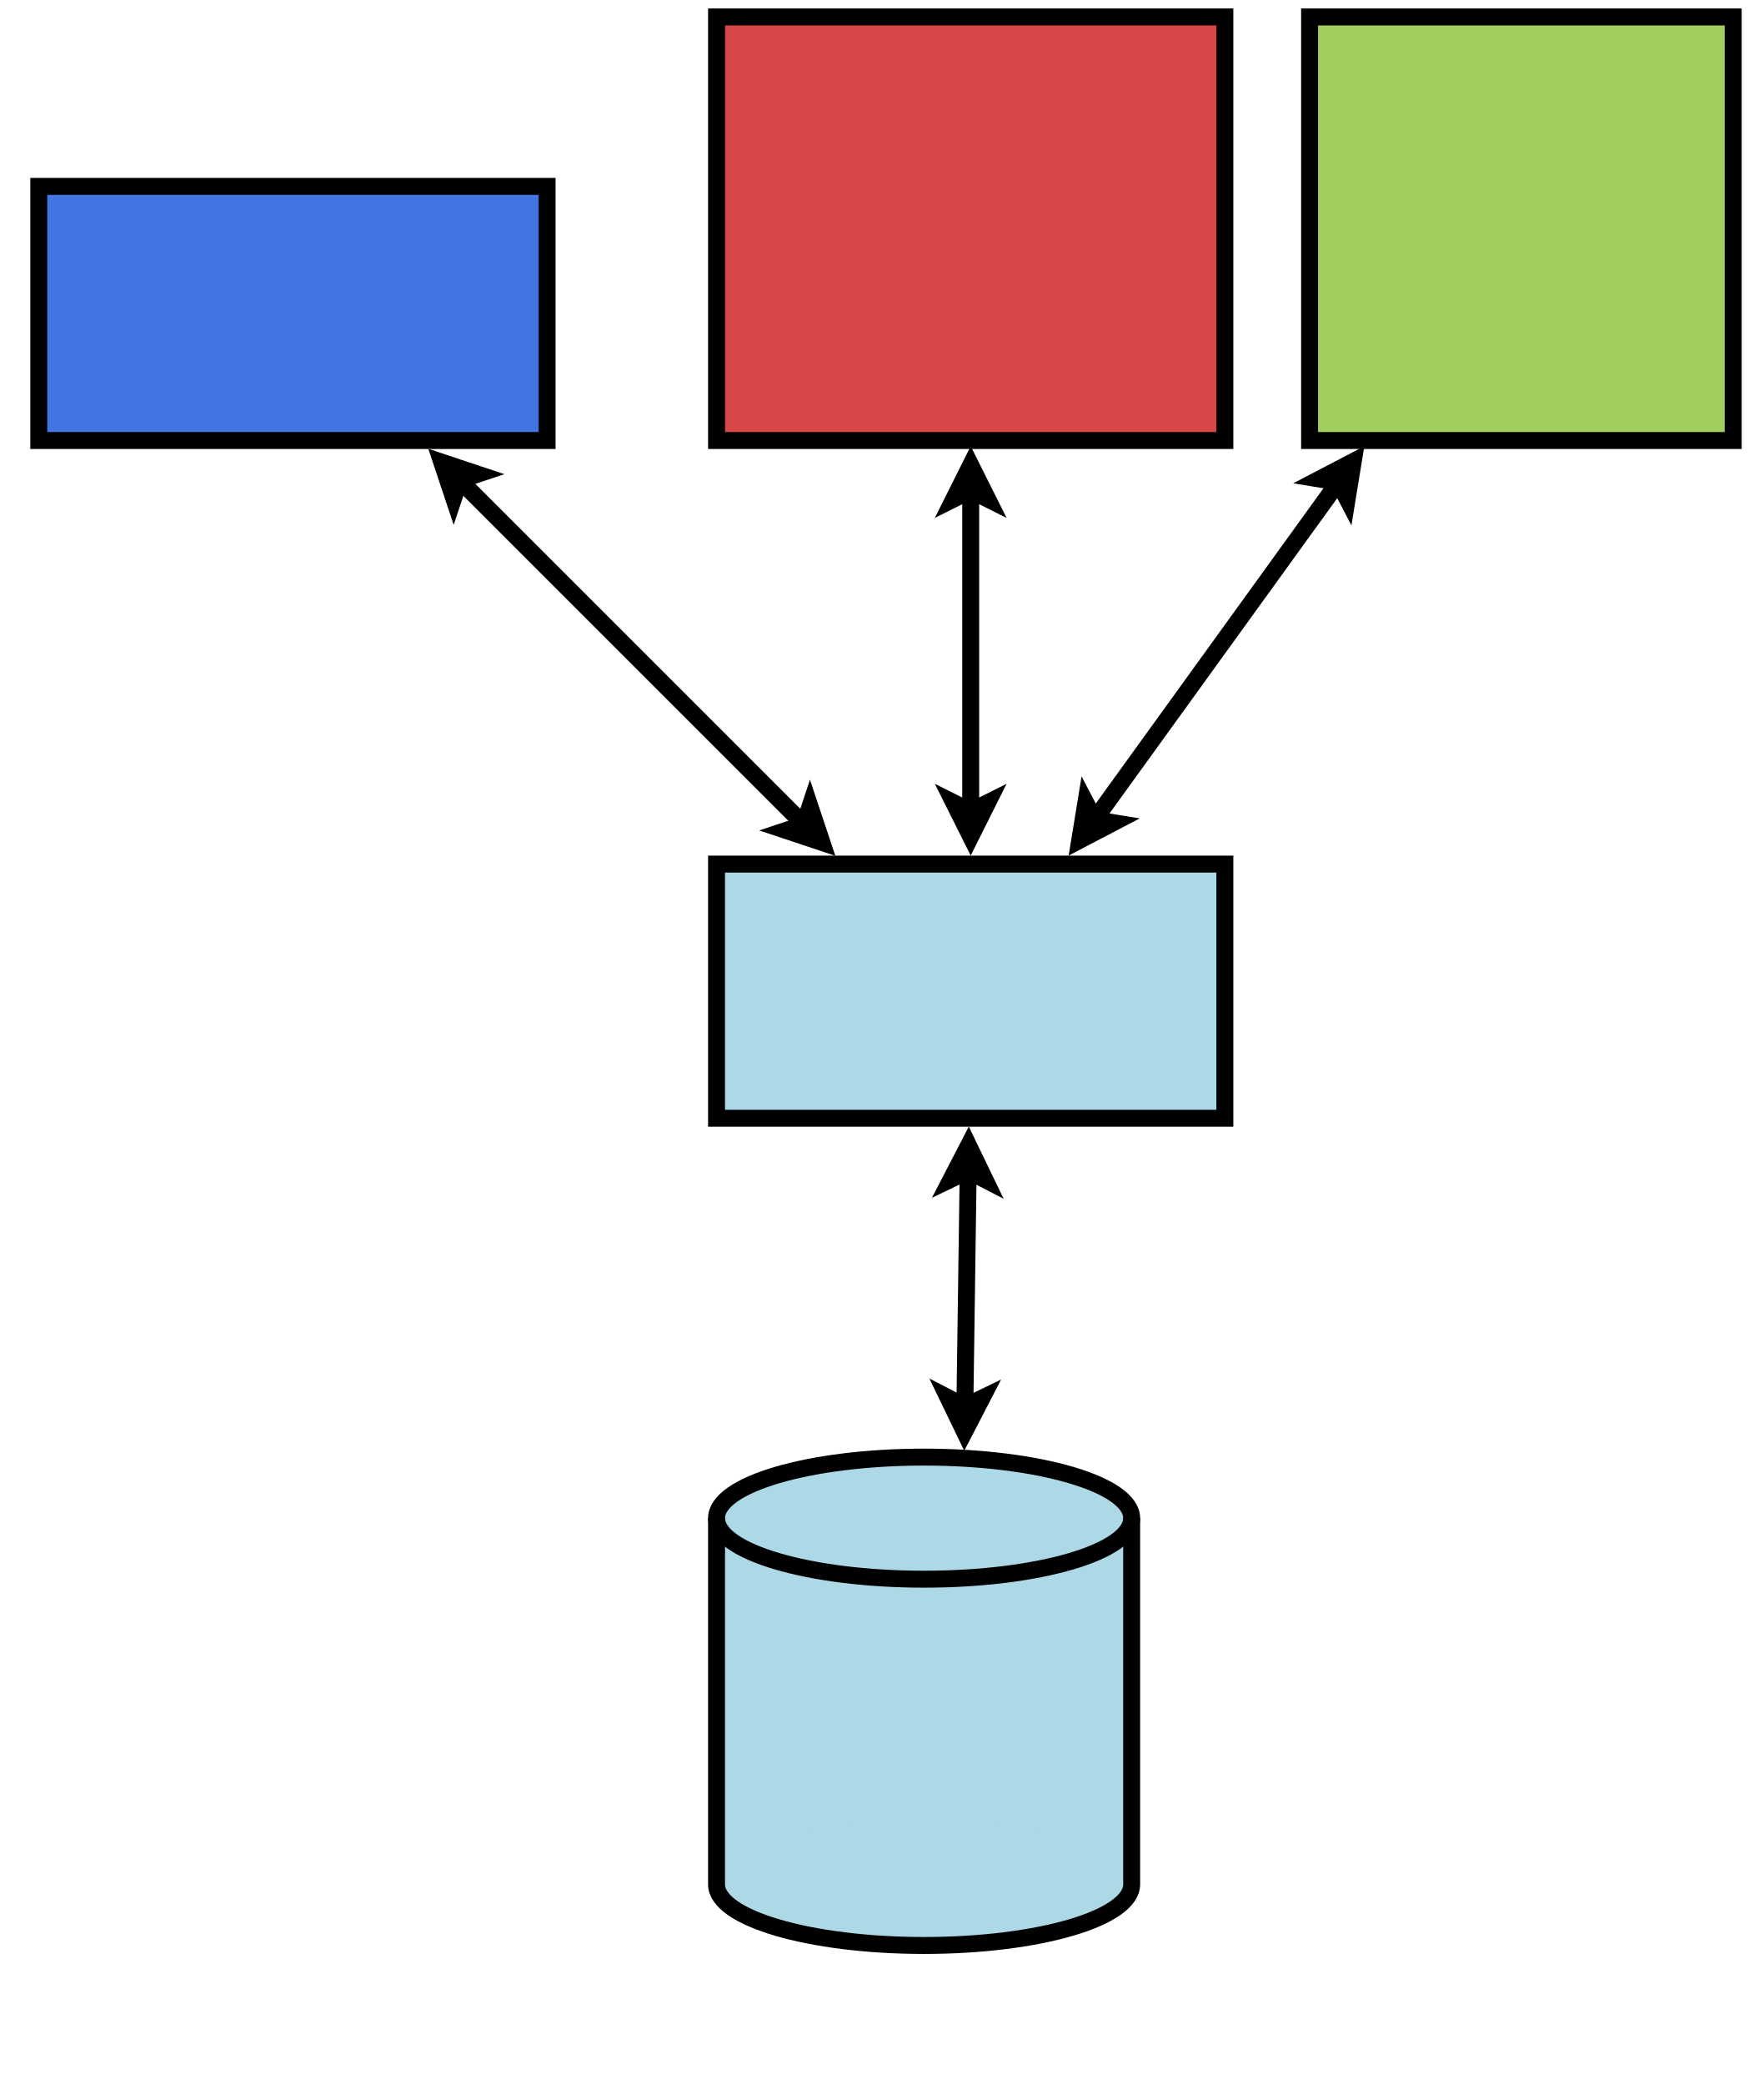
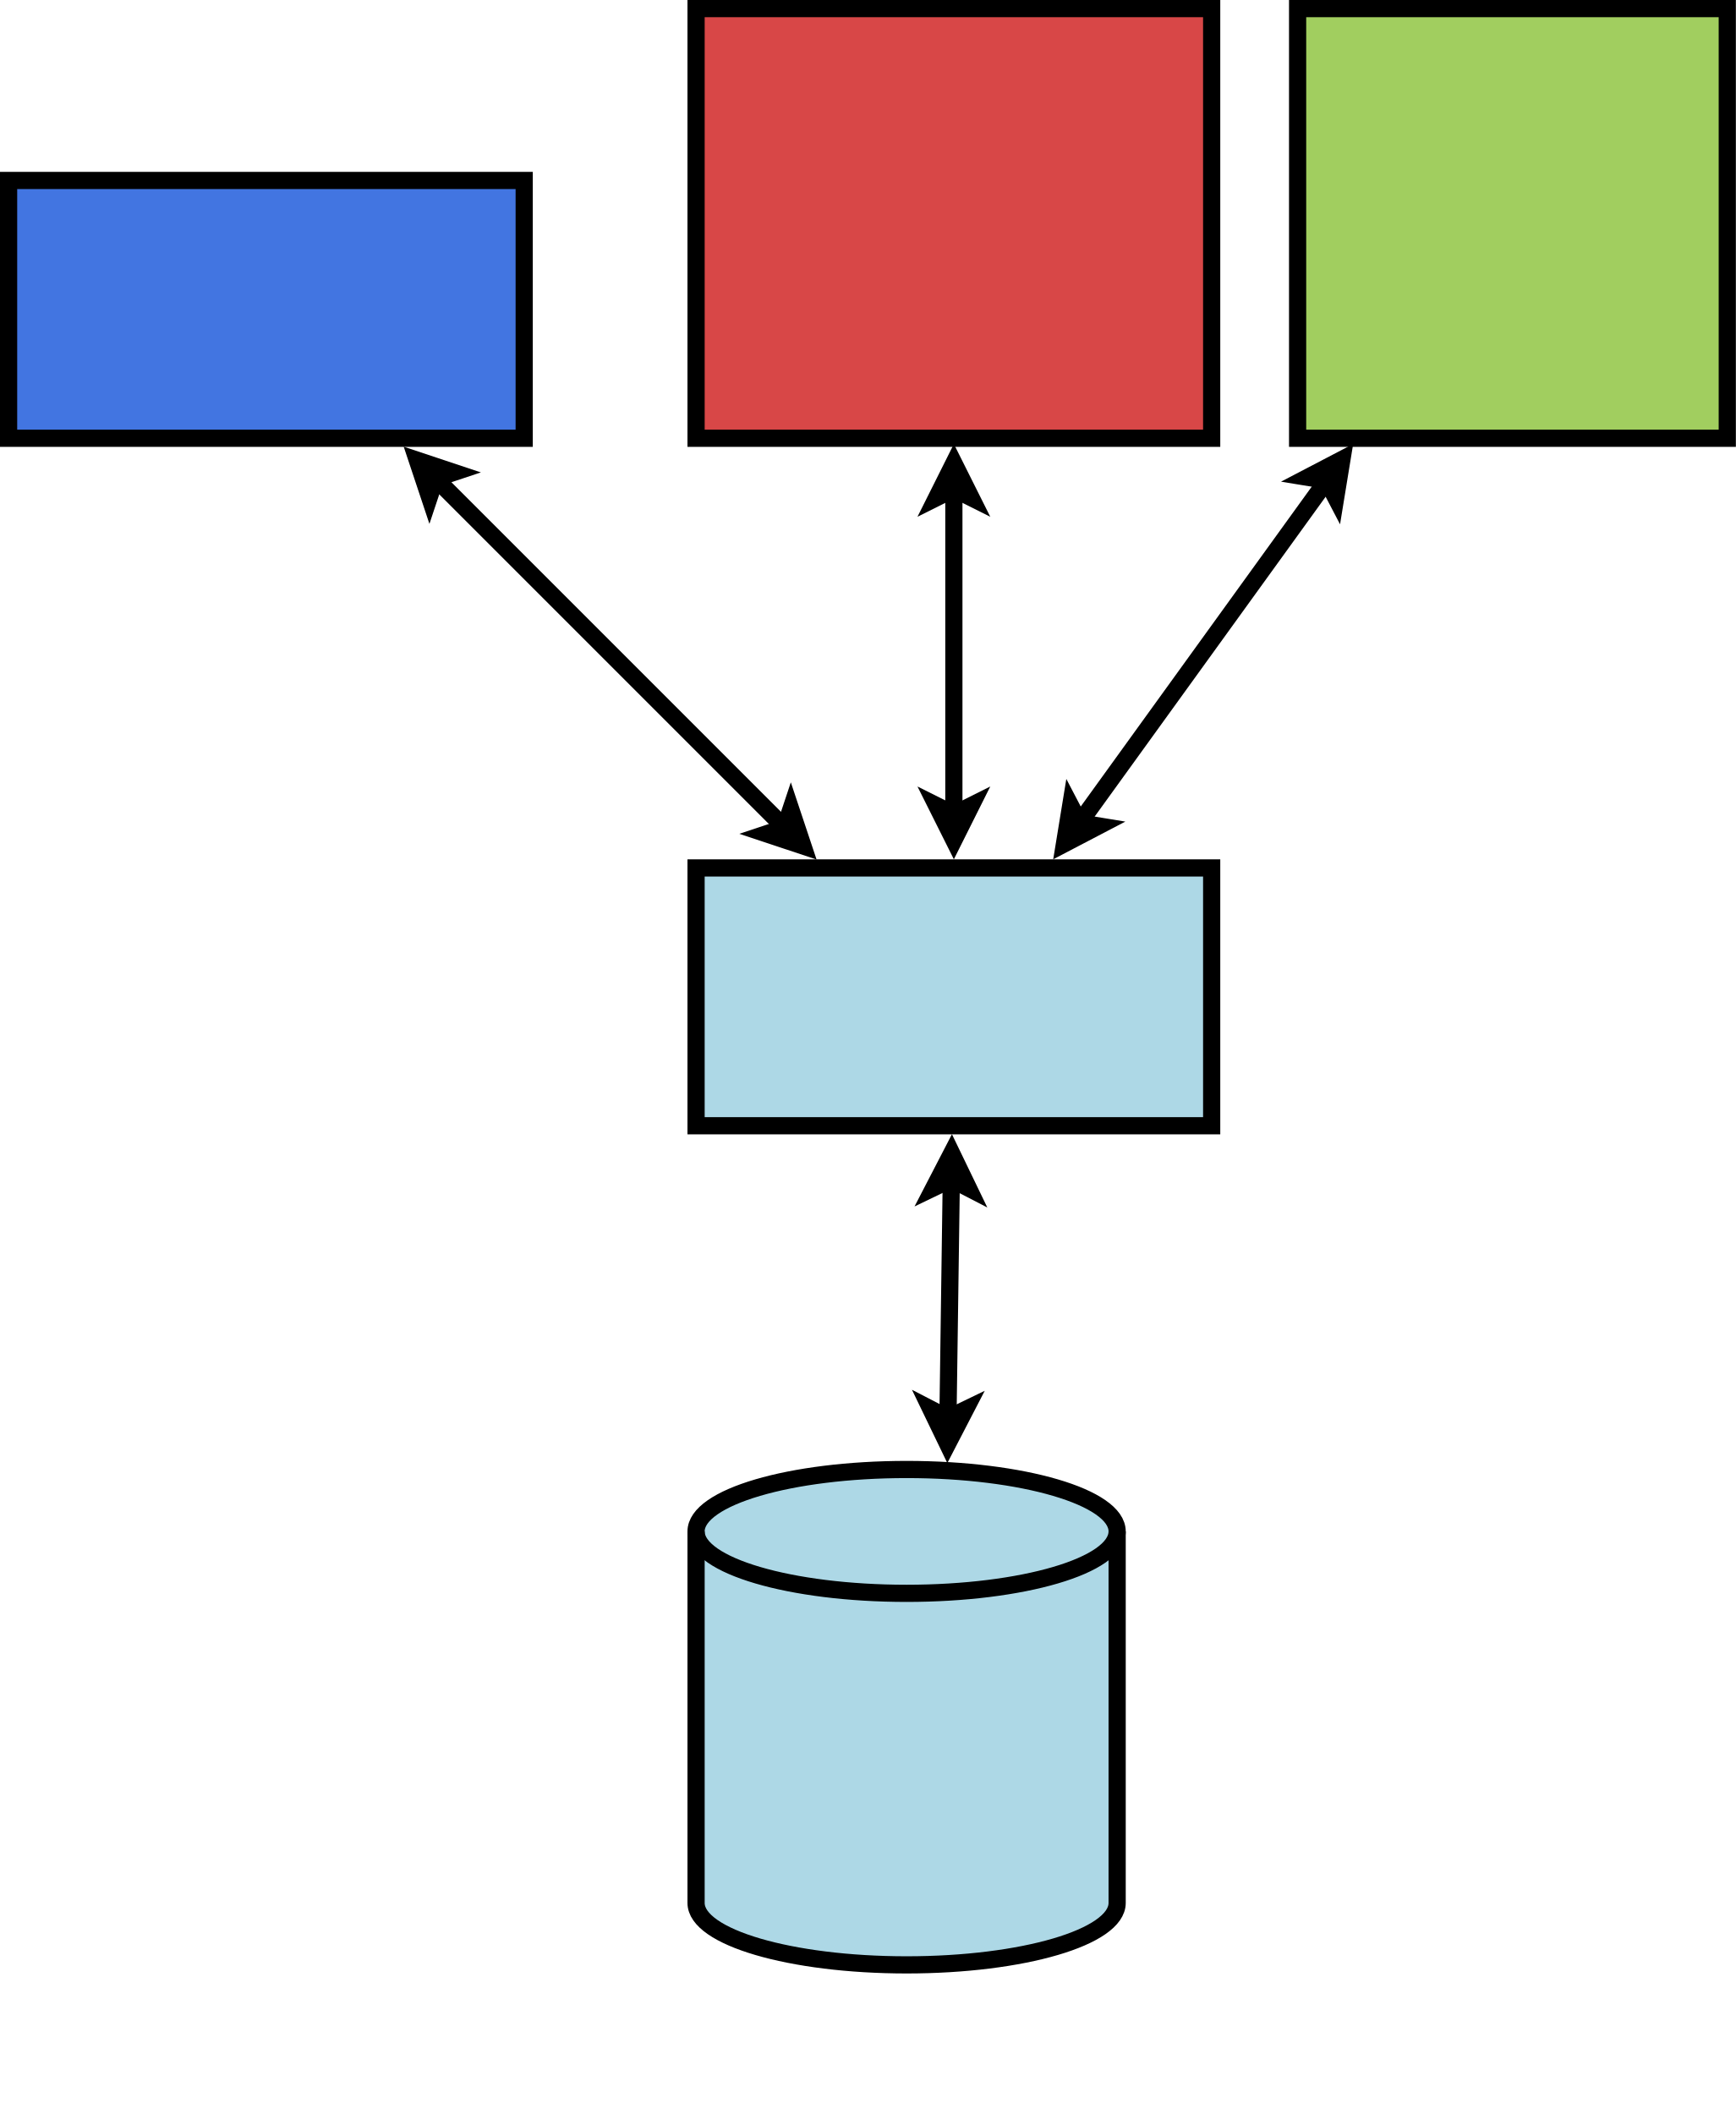
- <svg xmlns="http://www.w3.org/2000/svg" width="11cm" height="13cm" viewBox="-2 -2 203 246">
+ <svg xmlns="http://www.w3.org/2000/svg" width="400" viewBox="-1 -1 202 246">
  <g>
    <rect style="fill: #d84747" x="80" y="0" width="60" height="50" />
    <rect style="fill: none; fill-opacity:0; stroke-width: 2; stroke: #000000" x="80" y="0" width="60" height="50" />
  </g>
  <g>
    <rect style="fill: #a1ce5f" x="150" y="0" width="50" height="50" />
    <rect style="fill: none; fill-opacity:0; stroke-width: 2; stroke: #000000" x="150" y="0" width="50" height="50" />
  </g>
  <g>
    <rect style="fill: #4275e1" x="0" y="20" width="60" height="30" />
    <rect style="fill: none; fill-opacity:0; stroke-width: 2; stroke: #000000" x="0" y="20" width="60" height="30" />
  </g>
  <g>
    <rect style="fill: #add8e6" x="80" y="177.206" width="49" height="43.235" />
    <ellipse style="fill: #add8e6" cx="104.5" cy="220.441" rx="24.5" ry="7.206" />
    <ellipse style="fill: #add8e6" cx="104.5" cy="177.206" rx="24.5" ry="7.206" />
    <ellipse style="fill: none; fill-opacity:0; stroke-width: 2; stroke: #000000" cx="104.5" cy="177.206" rx="24.5" ry="7.206" />
    <path style="fill: none; fill-opacity:0; stroke-width: 2; stroke: #000000" d="M 129 177.206 L 129,220.441 C 129,224.421 118.031,227.647 104.5,227.647 C 90.969,227.647 80,224.421 80,220.441 L 80,177.206" />
-     <text font-size="12.8" style="fill: #000000;text-anchor:middle;font-family:sans-serif;font-style:normal;font-weight:normal" x="104.5" y="239.647">
-       <tspan x="104.5" y="239.647" />
-     </text>
  </g>
  <g>
    <rect style="fill: #add8e6" x="80" y="100" width="60" height="30" />
    <rect style="fill: none; fill-opacity:0; stroke-width: 2; stroke: #000000" x="80" y="100" width="60" height="30" />
  </g>
  <g>
    <line style="fill: none; fill-opacity:0; stroke-width: 2; stroke: #000000" x1="49.679" y1="54.679" x2="90.321" y2="95.321" />
    <polygon style="fill: #000000" points="47.558,52.558 51.8,53.972 49.679,54.679 48.972,56.8 " />
    <polygon style="fill: none; fill-opacity:0; stroke-width: 2; stroke: #000000" points="47.558,52.558 51.8,53.972 49.679,54.679 48.972,56.8 " />
    <polygon style="fill: #000000" points="92.442,97.442 88.2,96.028 90.321,95.321 91.028,93.2 " />
    <polygon style="fill: none; fill-opacity:0; stroke-width: 2; stroke: #000000" points="92.442,97.442 88.2,96.028 90.321,95.321 91.028,93.2 " />
  </g>
  <g>
    <line style="fill: none; fill-opacity:0; stroke-width: 2; stroke: #000000" x1="110" y1="55.9" x2="110" y2="93.757" />
    <polygon style="fill: #000000" points="110,52.9 112,56.9 110,55.9 108,56.9 " />
    <polygon style="fill: none; fill-opacity:0; stroke-width: 2; stroke: #000000" points="110,52.9 112,56.9 110,55.9 108,56.9 " />
    <polygon style="fill: #000000" points="110,96.757 108,92.757 110,93.757 112,92.757 " />
    <polygon style="fill: none; fill-opacity:0; stroke-width: 2; stroke: #000000" points="110,96.757 108,92.757 110,93.757 112,92.757 " />
  </g>
  <g>
    <line style="fill: none; fill-opacity:0; stroke-width: 2; stroke: #000000" x1="153.399" y1="54.909" x2="124.626" y2="94.748" />
    <polygon style="fill: #000000" points="155.156,52.477 154.435,56.891 153.399,54.909 151.192,54.548 " />
    <polygon style="fill: none; fill-opacity:0; stroke-width: 2; stroke: #000000" points="155.156,52.477 154.435,56.891 153.399,54.909 151.192,54.548 " />
    <polygon style="fill: #000000" points="122.87,97.18 123.59,92.766 124.626,94.748 126.833,95.109 " />
    <polygon style="fill: none; fill-opacity:0; stroke-width: 2; stroke: #000000" points="122.87,97.18 123.59,92.766 124.626,94.748 126.833,95.109 " />
  </g>
  <g>
    <line style="fill: none; fill-opacity:0; stroke-width: 2; stroke: #000000" x1="109.702" y1="136.219" x2="109.312" y2="164.016" />
    <polygon style="fill: #000000" points="109.744,133.219 111.688,137.246 109.702,136.219 107.688,137.19 " />
    <polygon style="fill: none; fill-opacity:0; stroke-width: 2; stroke: #000000" points="109.744,133.219 111.688,137.246 109.702,136.219 107.688,137.19 " />
    <polygon style="fill: #000000" points="109.27,167.016 107.326,162.988 109.312,164.016 111.326,163.045 " />
    <polygon style="fill: none; fill-opacity:0; stroke-width: 2; stroke: #000000" points="109.27,167.016 107.326,162.988 109.312,164.016 111.326,163.045 " />
  </g>
</svg>
